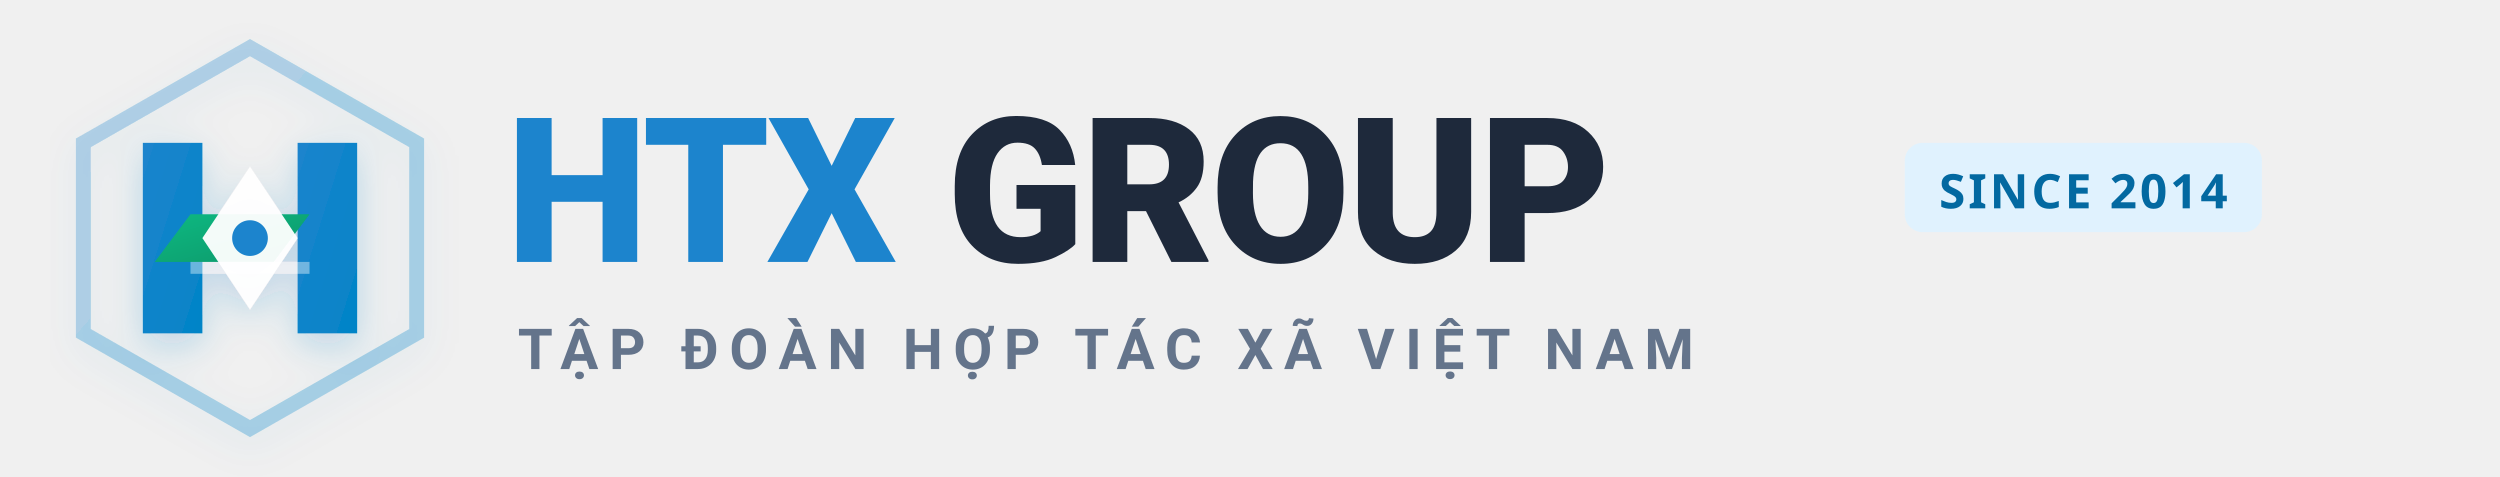
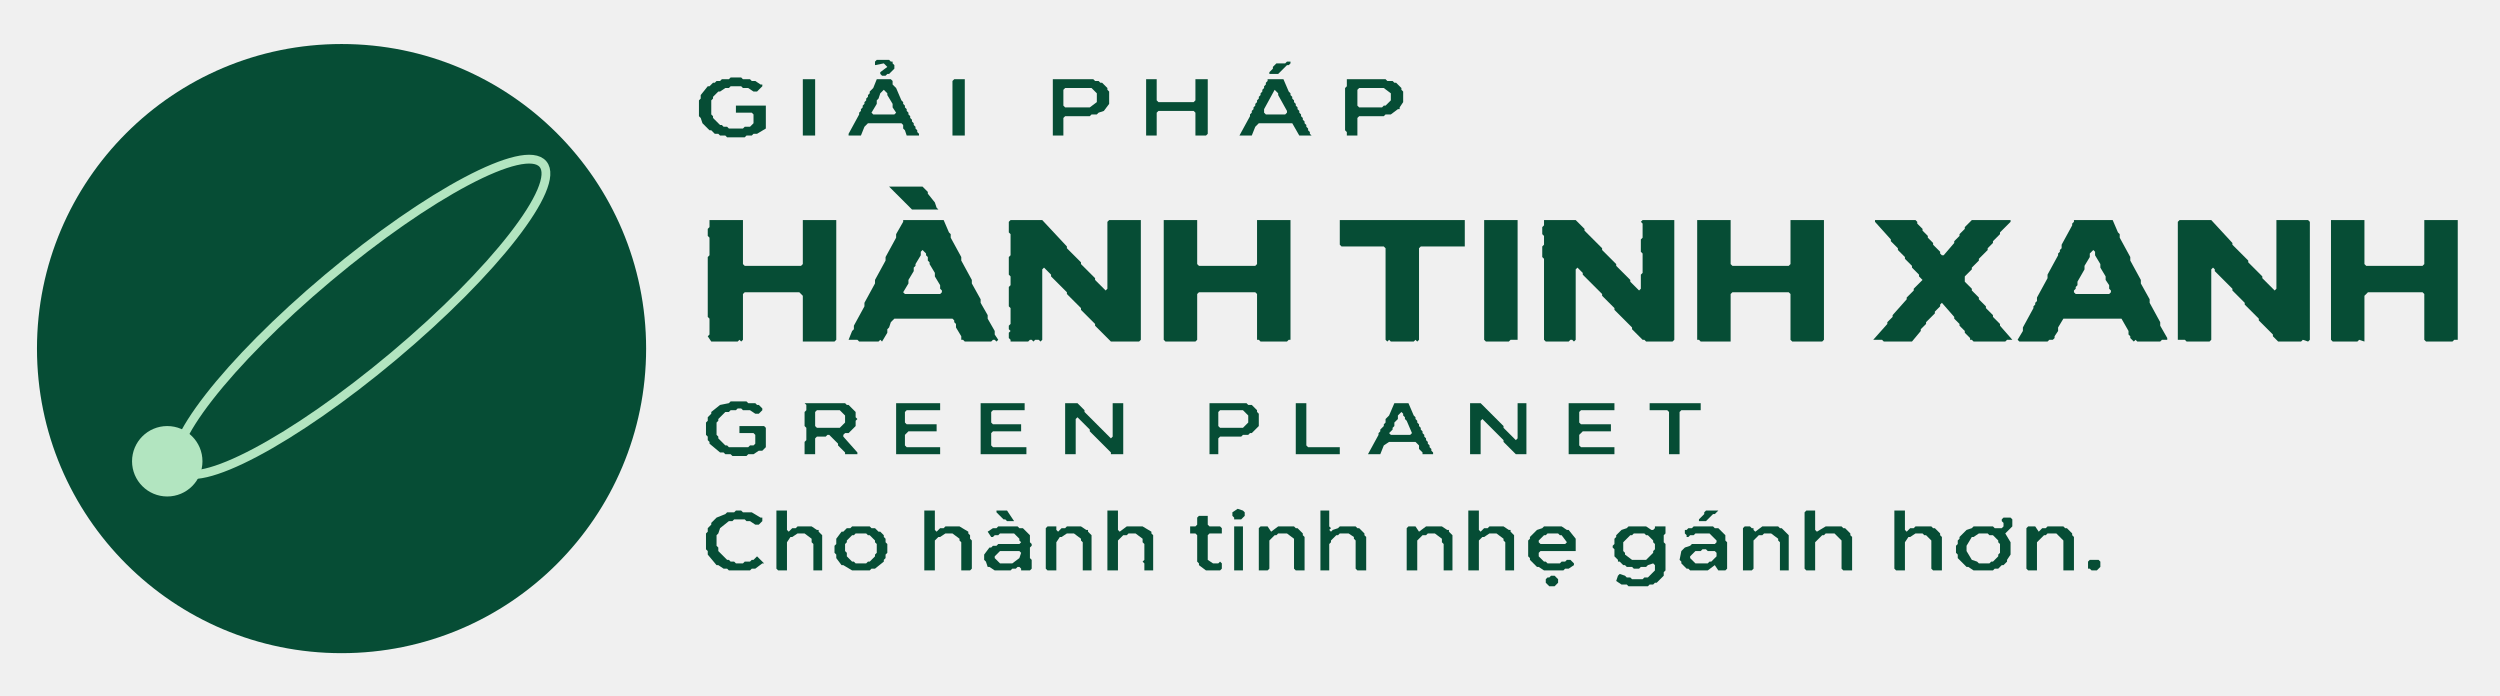
- <svg xmlns="http://www.w3.org/2000/svg" viewBox="0 0 420 80" width="100%" height="100%">
-   <defs>
-     <linearGradient id="htxGrad1" x1="0%" y1="0%" x2="100%" y2="100%">
-       <stop offset="0%" stop-color="#1c84cd" />
-       <stop offset="100%" stop-color="#0284c7" />
-     </linearGradient>
-     <linearGradient id="htxGrad2" x1="0%" y1="0%" x2="100%" y2="100%">
-       <stop offset="0%" stop-color="#0284c7" />
-       <stop offset="100%" stop-color="#0ea5e9" />
-     </linearGradient>
-     <linearGradient id="htxGradAccent" x1="0%" y1="0%" x2="100%" y2="100%">
-       <stop offset="0%" stop-color="#10b981" />
-       <stop offset="100%" stop-color="#059669" />
-     </linearGradient>
-     <filter id="htxShadow" x="-10%" y="-10%" width="130%" height="130%">
-       <feDropShadow dx="0" dy="2" stdDeviation="3" flood-color="#1c84cd" flood-opacity="0.25" />
-     </filter>
-   </defs>
-   <g transform="translate(10, 8)" filter="url(#htxShadow)">
-     <path d="M32 0 L60 16 L60 48 L32 64 L4 48 L4 16 Z" fill="none" stroke="url(#htxGrad1)" stroke-width="2.5" opacity="0.3" />
-     <path d="M14 16 L24 16 L24 48 L14 48 Z" fill="url(#htxGrad1)" rx="2" />
-     <path d="M40 16 L50 16 L50 48 L40 48 Z" fill="url(#htxGrad1)" rx="2" />
-     <path d="M22 28 L42 28 L36 36 L16 36 Z" fill="url(#htxGradAccent)" />
-     <path d="M22 36 L42 36 L42 38 L22 38 Z" fill="#ffffff" opacity="0.4" />
-     <polygon points="32,20 40,32 32,44 24,32" fill="#ffffff" opacity="0.95" />
-     <circle cx="32" cy="32" r="3" fill="#1c84cd" />
-   </g>
-   <g transform="translate(85, 0)">
-     <text x="0" y="44" font-family="-apple-system, BlinkMacSystemFont, 'Segoe UI', Roboto, 'Helvetica Neue', Arial, sans-serif" font-size="34" font-weight="900" letter-spacing="-0.5">
-       <tspan fill="#1c84cd">HTX </tspan>
-       <tspan fill="#1e293b">GROUP</tspan>
-     </text>
-     <text x="2" y="62" font-family="-apple-system, BlinkMacSystemFont, 'Segoe UI', Roboto, sans-serif" font-size="9.5" font-weight="700" fill="#64748b" letter-spacing="1.8">
-       TẬP ĐOÀN HỢP TÁC XÃ VIỆT NAM
-     </text>
-     <rect x="235" y="24" width="60" height="15" rx="3" fill="#e0f2fe" />
-     <text x="265" y="35" font-family="sans-serif" font-size="8" font-weight="800" fill="#0369a1" text-anchor="middle" letter-spacing="0.5">
-       SINCE 2014
-     </text>
-   </g>
+ <svg xmlns="http://www.w3.org/2000/svg" width="1420" height="395" viewBox="60 300 1420 395">
+   <circle cx="254" cy="498" r="173" fill="#064D35" />
+   <ellipse cx="265" cy="480" rx="135" ry="29" transform="rotate(-40 265 480)" fill="none" stroke="#B2E5C0" stroke-width="5" />
+   <circle cx="155" cy="562" r="20" fill="#B2E5C0" />
+   <path d="M939,628 L938,629 L938,631 L940,633 L943,633 L945,631 L945,629 L943,627 L941,627 L940,628 Z M1247,618 L1246,619 L1246,623 L1247,623 L1248,624 L1251,624 L1253,622 L1253,619 L1252,618 Z M1211,600 L1211,623 L1212,624 L1217,624 L1217,608 L1221,604 L1222,604 L1223,603 L1228,603 L1232,607 L1232,624 L1238,624 L1238,605 L1237,604 L1237,603 L1234,600 L1233,600 L1232,599 L1223,599 L1222,600 L1220,600 L1218,602 L1216,599 L1212,599 Z M1050,600 L1050,624 L1055,624 L1056,623 L1056,607 L1059,604 L1061,604 L1062,603 L1066,603 L1070,606 L1070,607 L1071,608 L1071,624 L1076,624 L1076,604 L1072,600 L1071,600 L1070,599 L1061,599 L1057,602 L1056,601 L1056,600 L1055,600 L1054,599 L1051,599 Z M1017,601 L1017,603 L1018,604 L1018,605 L1019,605 L1020,604 L1022,604 L1023,603 L1031,603 L1035,607 L1035,608 L1034,609 L1021,609 L1020,610 L1017,611 L1015,613 L1014,618 L1015,619 L1015,620 L1018,623 L1019,623 L1020,624 L1030,624 L1034,621 L1036,624 L1040,624 L1041,623 L1041,608 L1040,607 L1040,604 L1036,600 L1034,600 L1033,599 L1022,599 L1021,600 L1019,600 L1018,601 Z M1020,617 L1020,616 L1023,613 L1026,613 L1027,612 L1029,612 L1030,613 L1034,613 L1035,614 L1035,616 L1032,619 L1031,619 L1030,620 L1023,620 Z M985,599 L984,600 L981,601 L978,604 L978,605 L977,606 L977,609 L976,610 L976,611 L977,612 L977,616 L979,618 L979,619 L980,619 L982,621 L983,621 L984,622 L987,622 L988,623 L991,623 L992,622 L995,622 L996,621 L999,620 L1000,621 L1000,624 L996,628 L994,628 L993,629 L987,629 L986,628 L984,628 L983,627 L980,626 L979,627 L978,630 L981,632 L984,632 L985,633 L996,633 L997,632 L999,632 L1000,631 L1001,631 L1005,627 L1005,625 L1006,624 L1006,609 L1005,608 L1005,604 L1006,603 L1006,599 L1000,599 L1000,600 L999,601 L998,601 L995,599 Z M986,604 L987,604 L988,603 L994,603 L995,604 L996,604 L999,607 L999,608 L1000,609 L1000,612 L999,613 L999,614 L995,618 L987,618 L983,615 L983,614 L982,613 L982,608 Z M929,605 L929,606 L928,607 L928,616 L929,617 L929,618 L933,622 L934,622 L937,624 L948,624 L949,623 L951,623 L954,621 L954,620 L952,618 L950,618 L949,619 L947,619 L946,620 L939,620 L938,619 L937,619 L934,616 L934,614 L935,613 L955,613 L955,606 L951,601 L950,601 L947,599 L937,599 L936,600 L933,601 Z M934,607 L937,604 L938,604 L939,603 L945,603 L946,604 L947,604 L950,608 L949,609 L935,609 L934,608 Z M859,600 L859,624 L865,624 L865,607 L868,604 L870,604 L871,603 L875,603 L879,606 L879,608 L880,609 L880,624 L885,624 L885,604 L883,602 L883,601 L882,601 L879,599 L870,599 L866,602 L864,599 L860,599 Z M775,600 L775,624 L780,624 L781,623 L781,607 L784,604 L785,604 L786,603 L791,603 L795,606 L795,623 L796,624 L801,624 L801,605 L800,604 L800,603 L797,600 L796,600 L795,599 L786,599 L782,602 L780,599 L776,599 Z M761,599 L761,624 L766,624 L766,599 Z M654,600 L654,623 L655,624 L660,624 L660,608 L662,605 L663,605 L666,603 L670,603 L674,606 L674,607 L675,608 L675,624 L680,624 L680,604 L678,602 L678,601 L677,601 L674,599 L666,599 L665,600 L663,600 L661,602 L660,601 L660,599 L655,599 Z M621,602 L623,605 L624,605 L625,604 L627,604 L628,603 L636,603 L639,606 L639,607 L640,608 L639,609 L627,609 L626,610 L624,610 L623,611 L622,611 L619,615 L619,618 L620,619 L621,622 L622,622 L625,624 L634,624 L635,623 L637,623 L638,622 L639,622 L640,623 L640,624 L645,624 L646,623 L646,618 L645,617 L645,611 L646,610 L646,609 L645,608 L645,604 L641,600 L639,600 L638,599 L627,599 L626,600 L624,600 Z M625,617 L625,616 L628,613 L639,613 L640,614 L639,617 L635,620 L628,620 Z M538,602 L535,606 L535,609 L534,610 L534,614 L535,615 L535,617 L538,621 L539,621 L544,624 L554,624 L555,623 L557,623 L562,619 L562,618 L563,617 L563,615 L564,614 L564,609 L563,608 L563,606 L562,605 L562,604 L560,602 L559,602 L557,600 L555,600 L554,599 L544,599 L543,600 L541,600 L539,602 Z M544,604 L545,604 L546,603 L552,603 L553,604 L554,604 L557,607 L557,608 L558,609 L558,614 L557,615 L557,616 L554,619 L553,619 L552,620 L546,620 L545,619 L544,619 L541,616 L541,614 L540,613 L540,609 L541,608 L541,607 Z M1202,594 L1198,594 L1197,595 L1197,596 L1198,597 L1198,599 L1197,600 L1193,600 L1192,599 L1181,599 L1180,600 L1177,601 L1173,605 L1173,606 L1172,607 L1172,609 L1171,610 L1171,614 L1172,615 L1172,617 L1177,622 L1178,622 L1181,624 L1192,624 L1193,623 L1195,623 L1197,621 L1198,621 L1200,619 L1200,618 L1202,615 L1202,608 L1199,603 L1203,599 L1203,595 Z M1180,605 L1181,605 L1184,603 L1189,603 L1190,604 L1192,604 L1195,607 L1195,608 L1196,609 L1196,614 L1195,615 L1195,616 L1192,619 L1191,619 L1190,620 L1184,620 L1183,619 L1180,618 L1177,613 L1177,610 Z M741,593 L740,594 L740,598 L739,599 L736,599 L736,603 L739,603 L740,604 L740,619 L741,620 L741,621 L745,624 L753,624 L754,623 L754,620 L753,619 L752,620 L749,620 L746,618 L746,604 L747,603 L754,603 L754,600 L753,599 L747,599 L746,598 L746,593 Z M1136,590 L1136,623 L1137,624 L1142,624 L1142,608 L1144,605 L1145,605 L1148,603 L1152,603 L1153,604 L1154,604 L1157,607 L1157,623 L1158,624 L1163,624 L1163,605 L1162,604 L1162,603 L1159,600 L1158,600 L1157,599 L1148,599 L1147,600 L1145,600 L1143,602 L1142,601 L1142,590 Z M1086,590 L1085,591 L1085,623 L1086,624 L1091,624 L1091,608 L1095,604 L1096,604 L1097,603 L1102,603 L1106,607 L1106,623 L1107,624 L1112,624 L1112,605 L1111,604 L1111,603 L1108,600 L1107,600 L1106,599 L1097,599 L1092,602 L1091,601 L1091,590 Z M1036,590 L1029,590 L1028,591 L1028,592 L1025,595 L1025,596 L1029,596 L1033,592 L1034,592 Z M894,590 L894,624 L900,624 L900,607 L902,605 L903,605 L906,603 L910,603 L914,606 L914,607 L915,608 L915,624 L920,624 L920,604 L918,602 L918,601 L917,601 L914,599 L906,599 L905,600 L903,600 L901,602 L900,601 L900,590 Z M810,590 L810,624 L815,624 L815,609 L816,608 L816,607 L819,604 L820,604 L821,603 L826,603 L829,605 L829,606 L830,607 L830,623 L831,624 L836,624 L836,605 L835,604 L835,603 L832,600 L831,600 L830,599 L821,599 L820,600 L817,601 L815,599 L815,590 Z M815,601 L816,600 L817,601 L816,602 Z M689,590 L689,624 L695,624 L695,607 L698,604 L700,604 L701,603 L705,603 L709,606 L709,608 L710,609 L710,618 L709,619 L710,620 L710,624 L715,624 L715,604 L714,603 L714,602 L709,599 L700,599 L696,602 L695,601 L695,590 Z M626,590 L626,591 L630,595 L631,595 L632,596 L636,596 L632,590 Z M585,590 L585,624 L591,624 L591,607 L593,605 L594,605 L597,603 L601,603 L605,606 L605,607 L606,608 L606,624 L611,624 L612,623 L612,607 L611,606 L611,604 L610,603 L610,602 L605,599 L597,599 L596,600 L594,600 L592,602 L591,601 L591,590 Z M501,590 L501,623 L502,624 L507,624 L507,608 L509,605 L510,605 L513,603 L517,603 L521,606 L521,608 L522,609 L522,624 L527,624 L527,604 L525,602 L525,601 L524,601 L521,599 L513,599 L512,600 L510,600 L508,602 L507,601 L507,590 Z M467,594 L464,597 L464,598 L462,600 L462,602 L461,603 L461,612 L462,613 L462,615 L467,621 L468,621 L471,623 L473,623 L474,624 L486,624 L487,623 L489,623 L493,620 L494,620 L490,616 L488,618 L487,618 L486,619 L483,619 L482,620 L478,620 L477,619 L475,619 L474,618 L473,618 L468,613 L468,611 L467,610 L467,604 L468,603 L469,600 L474,596 L476,596 L477,595 L483,595 L484,596 L486,596 L489,598 L491,598 L493,596 L493,594 L492,594 L487,591 L482,591 L481,590 L478,590 L477,591 L473,591 L472,592 Z M767,591 L766,590 L763,589 L760,591 L760,593 L761,594 L761,595 L765,595 L767,593 Z M997,529 L997,533 L1007,533 L1008,534 L1008,558 L1014,558 L1014,534 L1015,533 L1026,533 L1026,529 Z M951,529 L951,558 L977,558 L977,554 L958,554 L957,553 L957,547 L959,545 L975,545 L975,541 L958,541 L957,540 L957,534 L958,533 L977,533 L977,529 Z M895,529 L895,558 L901,558 L901,539 L902,538 L914,550 L914,551 L921,558 L927,558 L927,529 L922,529 L922,549 L921,550 L914,543 L914,542 L901,529 Z M837,558 L844,558 L846,553 L849,551 L864,551 L866,553 L866,555 L868,557 L868,558 L874,558 L874,557 L873,556 L873,555 L872,554 L872,553 L871,552 L871,551 L870,550 L870,549 L869,548 L869,547 L868,546 L868,545 L867,544 L867,543 L866,542 L866,541 L865,540 L865,539 L864,538 L864,537 L863,536 L860,529 L852,529 L849,536 L847,538 L847,540 L846,541 L846,542 L844,544 L844,545 L843,546 L843,547 Z M856,534 L857,535 L857,536 L858,537 L858,538 L859,539 L862,546 L861,547 L850,547 L849,546 L851,544 L851,543 L852,542 L852,540 L854,538 L854,536 Z M796,529 L796,558 L821,558 L821,554 L803,554 L802,553 L802,529 Z M747,558 L752,558 L752,549 L753,548 L765,548 L766,547 L769,547 L770,546 L771,546 L775,542 L775,535 L774,534 L774,533 L771,530 L769,530 L768,529 L747,529 Z M752,534 L753,533 L766,533 L769,536 L769,540 L766,543 L753,543 L752,542 Z M665,529 L665,558 L671,558 L671,538 L672,537 L679,544 L679,545 L691,557 L691,558 L698,558 L698,529 L692,529 L692,548 L691,549 L676,534 L676,533 L672,529 Z M617,529 L617,558 L643,558 L643,554 L624,554 L623,553 L623,546 L624,545 L640,545 L640,541 L624,541 L623,540 L623,534 L624,533 L642,533 L642,529 Z M569,529 L569,558 L594,558 L594,554 L575,554 L574,553 L574,547 L576,545 L592,545 L592,541 L575,541 L574,540 L574,534 L575,533 L594,533 L594,529 Z M517,529 L518,530 L518,533 L517,534 L517,542 L518,543 L518,550 L517,551 L517,558 L523,558 L523,549 L524,548 L529,548 L530,547 L531,547 L536,552 L536,553 L540,557 L540,558 L547,558 L547,557 L539,548 L539,547 L540,546 L542,546 L546,542 L546,539 L547,538 L546,537 L546,534 L542,530 L541,530 L540,529 Z M523,534 L524,533 L537,533 L540,536 L540,540 L537,543 L524,543 L523,542 Z M464,534 L464,535 L462,537 L462,539 L461,540 L461,547 L462,548 L462,550 L463,551 L463,552 L469,557 L471,557 L472,558 L475,558 L476,559 L484,559 L485,558 L488,558 L491,556 L493,556 L495,554 L495,543 L494,542 L480,542 L480,546 L488,546 L489,547 L489,552 L488,553 L486,553 L485,554 L474,554 L473,553 L472,553 L468,549 L468,548 L467,547 L467,540 L468,539 L468,538 L472,534 L474,534 L475,533 L478,533 L479,532 L481,532 L482,533 L486,533 L489,535 L491,535 L493,533 L493,532 L491,530 L490,530 L489,529 L485,529 L484,528 L475,528 L474,529 L469,530 Z M1384,425 L1384,493 L1385,494 L1399,494 L1400,493 L1403,494 L1403,468 L1405,466 L1436,466 L1437,467 L1437,493 L1438,494 L1453,494 L1454,493 L1456,493 L1456,425 L1437,425 L1437,450 L1436,451 L1404,451 L1403,450 L1403,425 Z M1297,426 L1297,493 L1301,493 L1302,494 L1315,494 L1316,493 L1316,453 L1317,452 L1318,453 L1318,454 L1328,464 L1328,465 L1335,472 L1335,473 L1343,481 L1343,482 L1351,490 L1351,491 L1354,494 L1367,494 L1368,493 L1371,494 L1372,493 L1372,426 L1371,425 L1353,425 L1353,464 L1352,465 L1345,458 L1345,457 L1337,449 L1337,448 L1328,439 L1328,438 L1316,425 L1298,425 Z M1238,425 L1238,426 L1237,427 L1237,428 L1231,439 L1231,441 L1230,442 L1230,443 L1229,444 L1229,445 L1223,456 L1223,458 L1217,469 L1217,471 L1216,472 L1216,473 L1215,474 L1215,475 L1209,486 L1209,488 L1206,493 L1207,494 L1223,494 L1224,493 L1226,493 L1227,492 L1227,491 L1229,488 L1229,486 L1232,481 L1265,481 L1269,488 L1269,490 L1270,491 L1270,492 L1272,494 L1273,493 L1274,494 L1287,494 L1288,493 L1291,493 L1291,492 L1287,485 L1287,483 L1281,472 L1281,470 L1276,461 L1276,459 L1270,448 L1270,446 L1264,435 L1264,433 L1263,432 L1260,425 Z M1249,442 L1250,443 L1250,445 L1253,450 L1253,452 L1256,457 L1256,459 L1258,462 L1258,464 L1259,465 L1259,466 L1258,467 L1239,467 L1238,466 L1238,465 L1239,464 L1239,463 L1240,462 L1240,460 L1244,453 L1244,451 L1247,446 L1247,444 Z M1125,425 L1125,426 L1134,436 L1134,437 L1138,441 L1138,442 L1142,446 L1142,447 L1146,451 L1146,452 L1150,456 L1150,457 L1152,459 L1147,464 L1147,465 L1143,469 L1143,470 L1135,479 L1135,480 L1132,483 L1132,484 L1124,493 L1129,493 L1130,494 L1146,494 L1151,488 L1151,487 L1154,484 L1154,483 L1159,478 L1159,477 L1162,474 L1162,473 L1163,472 L1170,480 L1170,481 L1173,484 L1173,485 L1176,488 L1176,489 L1179,492 L1179,493 L1180,493 L1181,494 L1199,494 L1200,493 L1203,493 L1196,485 L1196,484 L1192,480 L1192,479 L1188,475 L1188,474 L1184,470 L1184,469 L1180,465 L1180,464 L1176,460 L1176,457 L1180,453 L1180,452 L1184,448 L1184,447 L1189,442 L1189,441 L1192,438 L1192,437 L1196,433 L1196,432 L1202,426 L1202,425 L1180,425 L1176,429 L1176,430 L1173,433 L1173,434 L1170,437 L1170,438 L1164,445 L1163,445 L1162,444 L1162,443 L1158,439 L1158,438 L1155,435 L1155,434 L1152,431 L1152,430 L1149,427 L1149,426 L1148,425 Z M1024,425 L1024,493 L1025,493 L1026,494 L1043,494 L1043,467 L1044,466 L1076,466 L1077,467 L1077,493 L1078,494 L1095,494 L1096,493 L1096,425 L1077,425 L1077,450 L1076,451 L1044,451 L1043,450 L1043,425 Z M937,425 L937,428 L936,429 L936,433 L937,434 L937,439 L936,440 L936,446 L937,447 L937,493 L938,494 L951,494 L952,493 L953,493 L954,494 L955,493 L955,453 L956,452 L959,455 L959,456 L970,467 L970,468 L977,475 L977,476 L987,486 L987,487 L993,493 L994,493 L995,494 L1010,494 L1011,493 L1011,425 L993,425 L992,426 L993,427 L993,435 L992,436 L992,443 L993,444 L993,455 L992,456 L992,464 L991,465 L986,460 L986,459 L978,451 L978,450 L970,442 L970,441 L960,431 L960,430 L955,425 Z M903,425 L903,493 L904,494 L917,494 L918,493 L922,493 L922,425 Z M821,425 L821,439 L822,440 L846,440 L847,441 L847,493 L848,494 L849,493 L850,494 L863,494 L864,493 L865,494 L866,493 L866,441 L867,440 L892,440 L892,425 Z M721,425 L721,493 L722,494 L739,494 L740,493 L740,467 L741,466 L773,466 L774,467 L774,493 L775,493 L776,494 L791,494 L792,493 L793,493 L793,425 L774,425 L774,450 L773,451 L741,451 L740,450 L740,425 Z M633,426 L633,432 L634,433 L634,445 L633,446 L633,456 L634,457 L634,462 L633,463 L633,474 L634,475 L634,484 L633,485 L633,487 L634,488 L633,489 L633,492 L634,493 L634,494 L644,494 L645,493 L646,493 L647,494 L648,493 L650,493 L651,494 L652,493 L652,453 L653,452 L657,456 L657,457 L666,466 L666,467 L674,475 L674,476 L682,484 L682,485 L691,494 L707,494 L708,493 L708,425 L690,425 L689,426 L689,464 L688,465 L682,459 L682,458 L674,450 L674,449 L666,441 L666,440 L652,425 L634,425 Z M573,425 L573,426 L569,433 L569,435 L563,446 L563,448 L557,459 L557,461 L551,472 L551,474 L545,485 L545,487 L544,488 L542,493 L547,493 L548,494 L559,494 L560,493 L561,494 L564,489 L564,487 L565,486 L566,483 L568,481 L601,481 L602,482 L602,483 L603,484 L603,486 L606,491 L606,493 L607,493 L608,494 L623,494 L624,493 L625,493 L626,494 L627,493 L625,490 L625,488 L621,481 L621,479 L617,472 L617,470 L612,461 L612,459 L606,448 L606,446 L600,435 L600,433 L599,432 L596,425 Z M584,442 L586,444 L586,445 L587,446 L587,448 L588,449 L588,450 L591,455 L591,457 L594,462 L594,464 L595,465 L595,466 L594,467 L574,467 L573,466 L576,461 L576,459 L579,454 L579,452 L580,451 L580,450 L583,445 L583,443 Z M463,425 L463,429 L462,430 L462,434 L463,435 L463,445 L462,446 L462,480 L463,481 L463,490 L462,491 L464,494 L479,494 L480,493 L481,494 L482,493 L482,467 L483,466 L514,466 L516,468 L516,494 L534,494 L535,493 L535,425 L516,425 L516,450 L515,451 L483,451 L482,450 L482,425 Z M565,406 L578,419 L593,419 L592,418 L591,415 L587,410 L587,409 L584,406 Z M825,377 L831,377 L831,367 L832,366 L846,366 L847,365 L850,365 L854,362 L855,362 L855,361 L857,358 L857,352 L856,351 L856,350 L853,347 L852,347 L851,346 L848,346 L847,345 L825,345 L825,349 L824,350 L824,374 L825,375 Z M831,351 L832,350 L846,350 L850,353 L850,357 L847,360 L846,360 L845,361 L832,361 L831,360 Z M764,377 L771,377 L773,372 L775,370 L794,370 L798,377 L805,377 L804,376 L804,375 L803,374 L803,373 L802,372 L802,371 L801,370 L801,369 L800,368 L800,367 L799,366 L799,365 L798,364 L798,363 L797,362 L797,361 L796,360 L796,359 L795,358 L795,357 L794,356 L794,355 L793,354 L793,353 L792,352 L789,345 L780,345 L780,346 L779,347 L779,348 L778,349 L778,350 L777,351 L777,352 L776,353 L776,354 L775,355 L775,356 L774,357 L774,358 L773,359 L773,360 L772,361 L772,362 L771,363 L771,364 L770,365 L770,366 Z M784,351 L786,353 L786,354 L791,363 L791,364 L790,365 L779,365 L778,364 L778,362 Z M711,345 L711,377 L717,377 L717,364 L718,363 L738,363 L739,364 L739,377 L745,377 L746,376 L746,345 L739,345 L739,357 L738,358 L718,358 L717,357 L717,345 Z M658,377 L664,377 L664,367 L665,366 L679,366 L680,365 L683,365 L684,364 L687,363 L690,359 L690,352 L689,351 L689,350 L686,347 L685,347 L684,346 L682,346 L681,345 L658,345 Z M664,351 L665,350 L680,350 L683,353 L683,358 L679,361 L665,361 L664,360 Z M602,345 L601,346 L601,377 L608,377 L608,345 Z M542,376 L542,377 L549,377 L551,372 L553,370 L572,370 L573,371 L573,373 L574,374 L575,377 L582,377 L582,376 L581,375 L581,374 L580,373 L580,372 L579,371 L579,370 L578,369 L578,368 L577,367 L577,366 L576,365 L576,364 L575,363 L575,362 L574,361 L574,360 L573,359 L573,358 L572,357 L569,350 L567,348 L567,346 L566,345 L558,345 L556,350 L554,352 L554,353 L553,354 L553,355 L552,356 L552,357 L551,358 L551,359 L550,360 L550,361 L549,362 L549,363 L548,364 L548,365 Z M562,351 L564,353 L564,354 L567,359 L567,361 L569,364 L568,365 L556,365 L555,364 L558,359 L558,357 L559,356 L560,353 Z M516,345 L516,377 L523,377 L523,345 Z M458,354 L458,356 L457,357 L457,366 L458,367 L459,370 L463,374 L464,374 L466,376 L468,376 L469,377 L472,377 L473,378 L483,378 L484,377 L487,377 L488,376 L490,376 L495,373 L495,360 L478,360 L478,364 L487,364 L488,365 L488,370 L486,372 L483,372 L482,373 L474,373 L473,372 L471,372 L470,371 L469,371 L465,367 L465,366 L464,365 L464,357 L465,356 L465,355 L468,352 L469,352 L472,350 L474,350 L475,349 L481,349 L482,350 L485,350 L488,352 L490,352 L493,349 L493,348 L492,348 L489,346 L487,346 L486,345 L482,345 L481,344 L475,344 L474,345 L470,345 L469,346 L467,346 L466,347 L465,347 L463,349 L462,349 Z M793,335 L791,335 L790,336 L785,336 L783,338 L783,339 L781,341 L781,342 L786,342 L791,337 L792,337 L793,336 Z M557,335 L557,337 L562,336 L564,338 L560,341 L560,342 L561,343 L563,343 L564,342 L565,342 L568,339 L568,337 L567,336 L567,335 L566,335 L565,334 L558,334 Z" fill="#064D35" fill-rule="evenodd" />
</svg>
